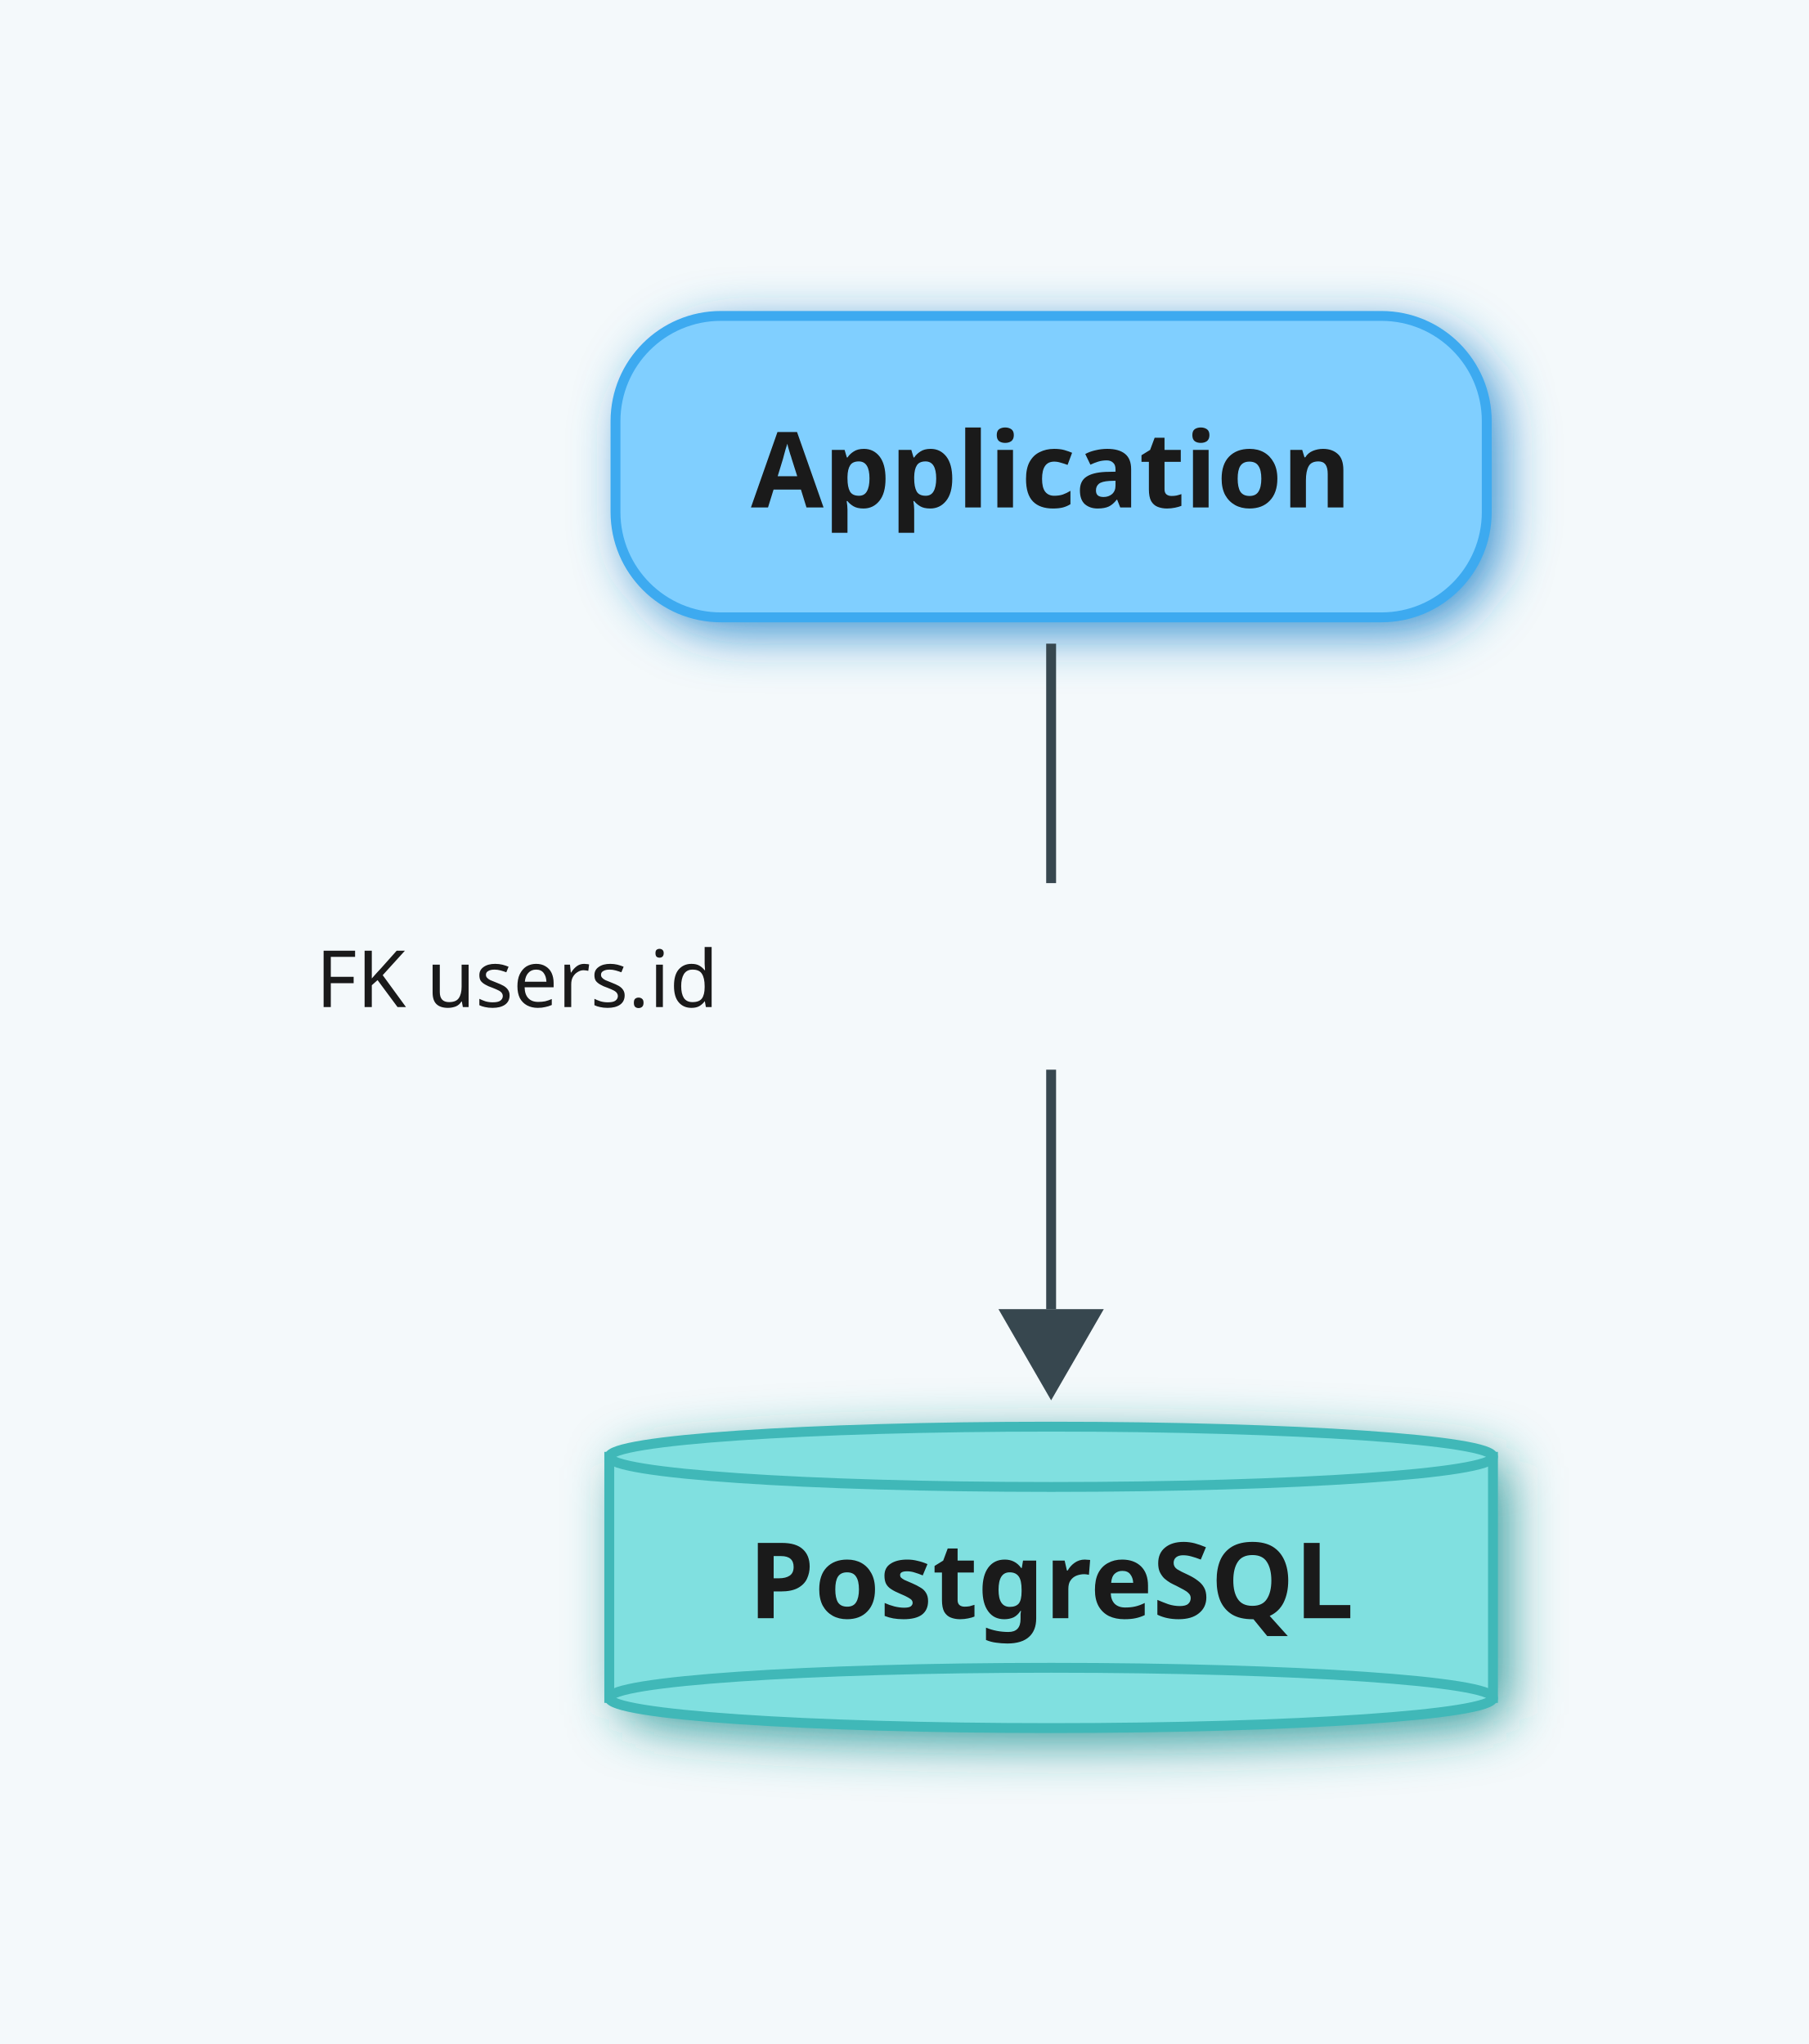
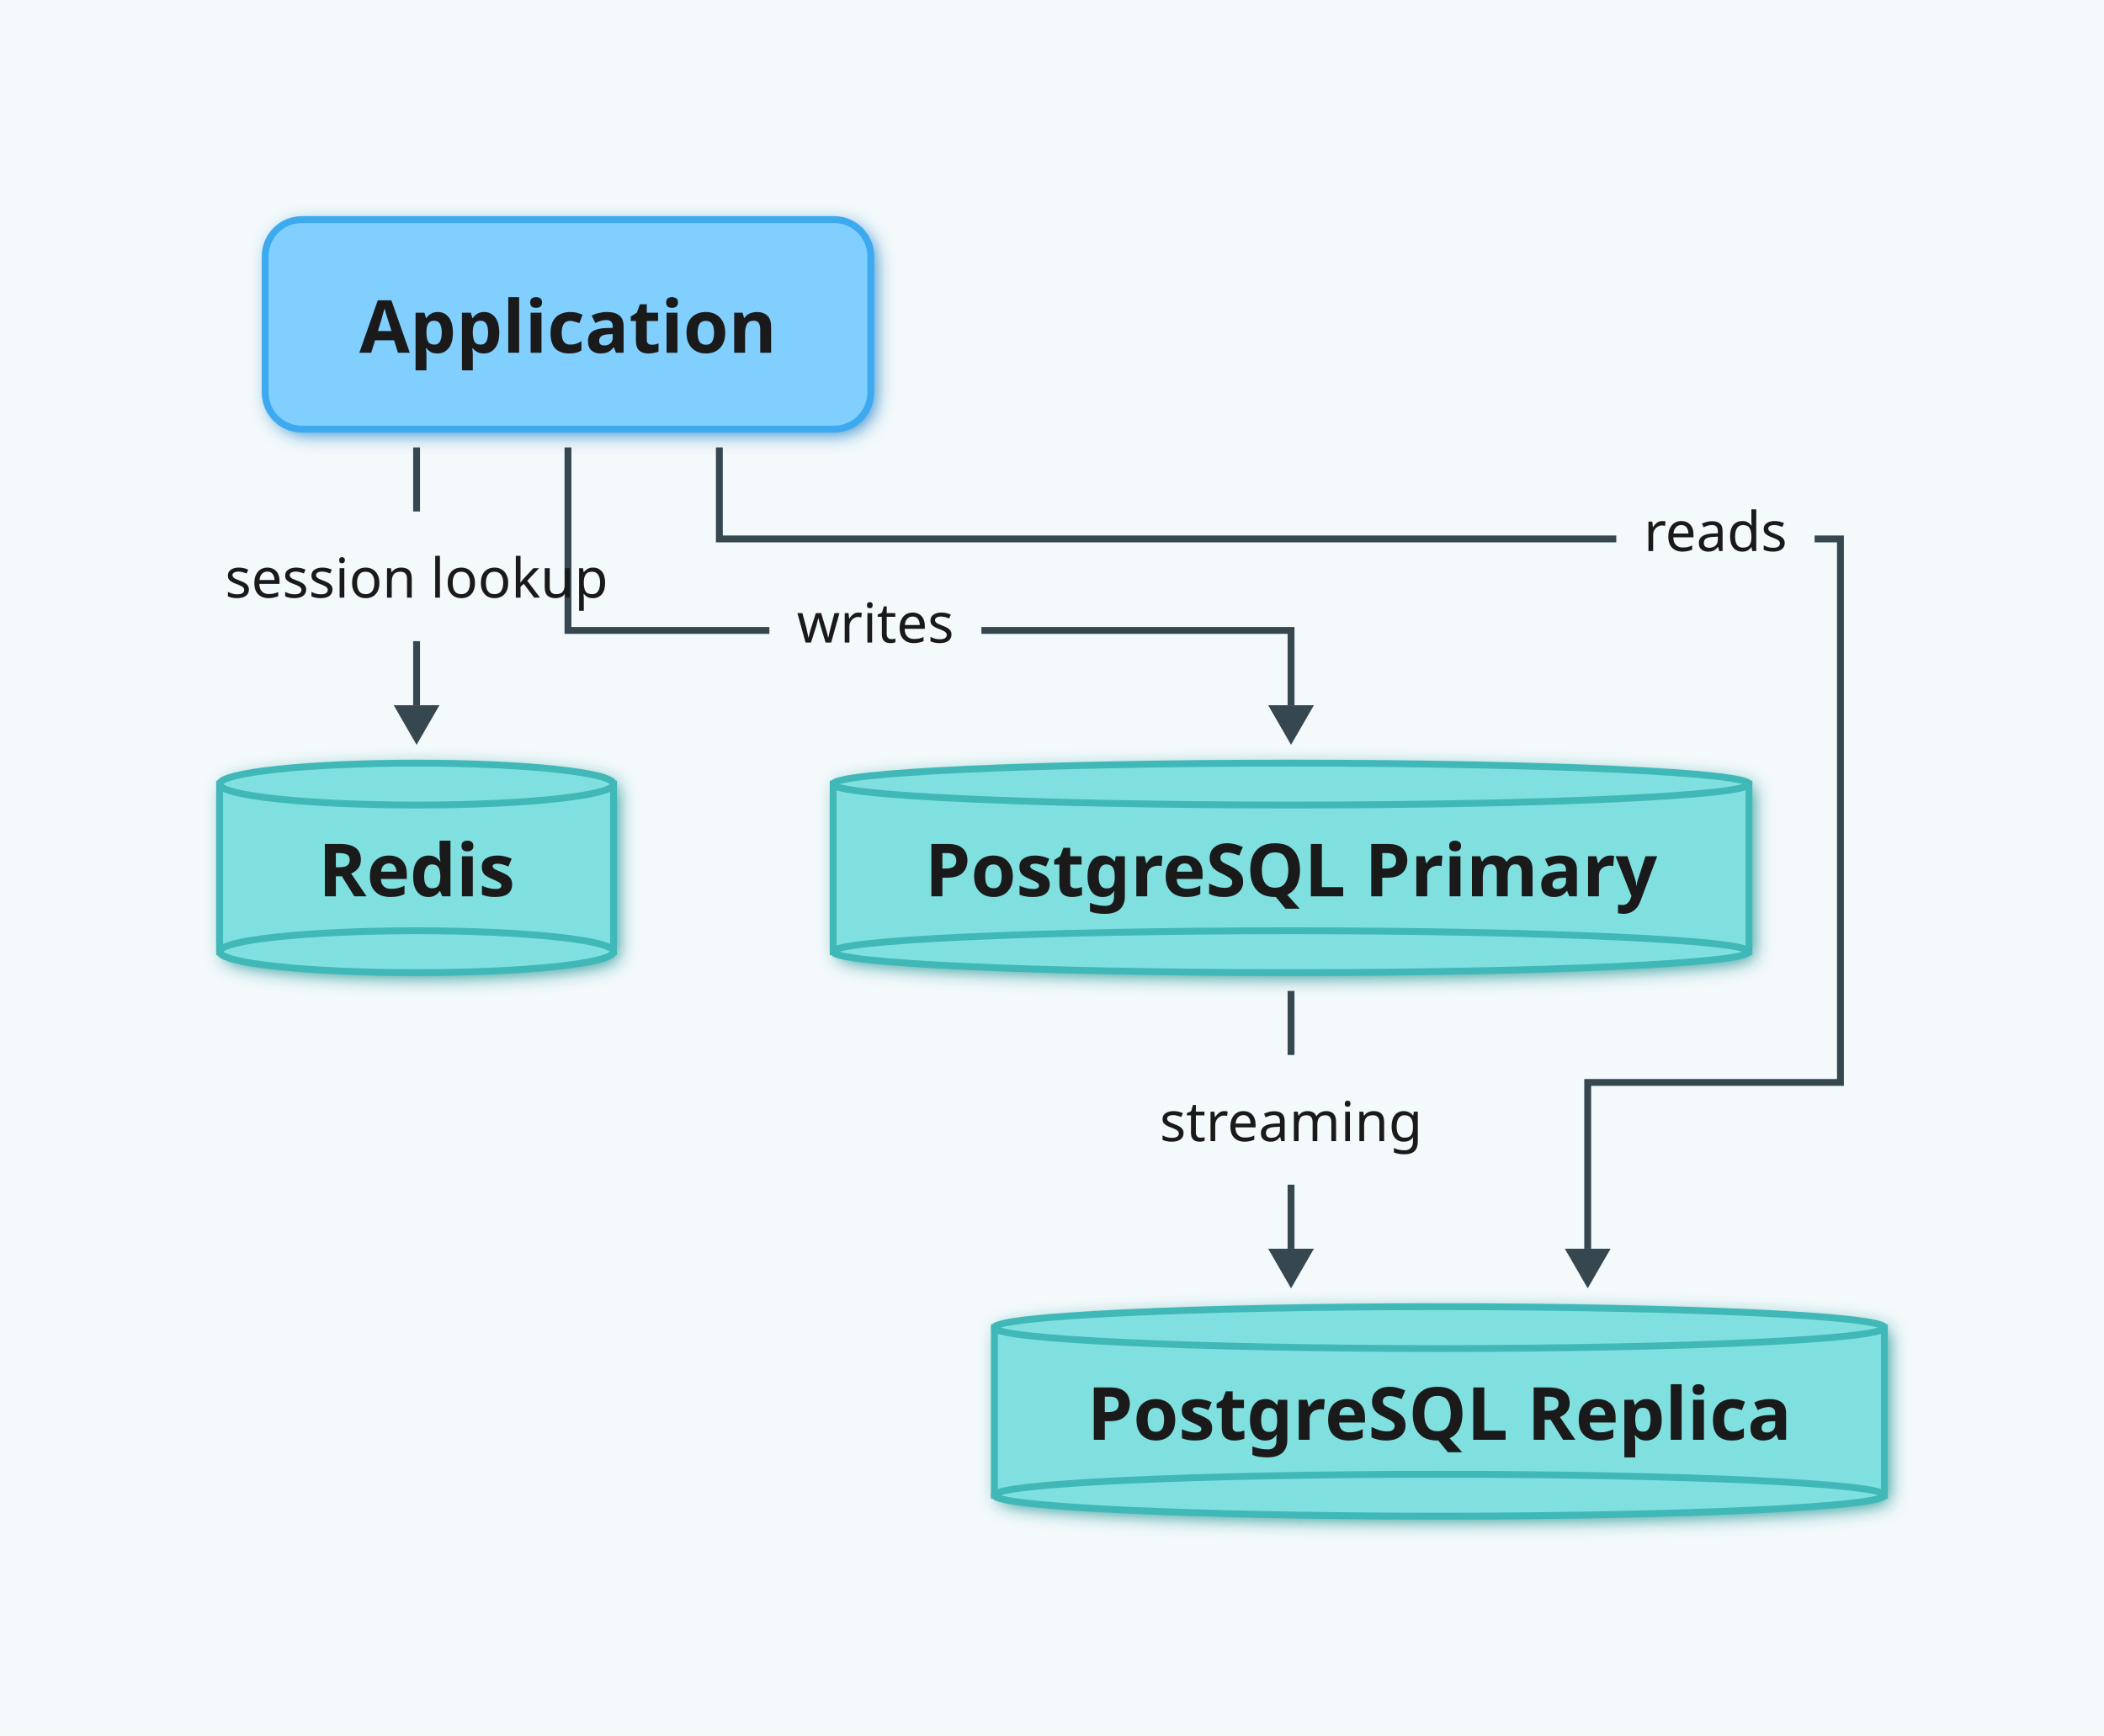
- <svg xmlns="http://www.w3.org/2000/svg" viewBox="-22.272 0 137.384 155.272">
+ <svg xmlns="http://www.w3.org/2000/svg" viewBox="0 0 229.904 189.692">
  <defs>
    <filter id="cora-shadow-blur" x="-50%" y="-50%" width="200%" height="200%">
-       <feGaussianBlur stdDeviation="2" />
+       <feGaussianBlur stdDeviation="1" />
    </filter>
  </defs>
-   <rect x="-22.272" y="0" width="137.384" height="155.272" fill="#F4F9FB" />
+   <rect x="0" y="0" width="229.904" height="189.692" fill="#F4F9FB" />
  <g id="groups" />
  <g id="nodes">
    <g>
      <g filter="url(#cora-shadow-blur)">
-         <rect x="25.472" y="25" width="66.168" height="22.896" rx="8" ry="8" fill="#2888CC" />
+         <rect x="29.478" y="24.5" width="66.168" height="22.896" rx="4" ry="4" fill="#2888CC" />
      </g>
-       <rect x="24.472" y="24" width="66.168" height="22.896" rx="8" ry="8" fill="#80CFFF" stroke="#3DAAF0" stroke-width="0.75" />
-       <text x="57.556" y="38.552" text-anchor="middle" font-family="'Noto Sans', sans-serif" font-size="8" font-weight="600" fill="#1A1A1A">Application</text>
+       <rect x="28.978" y="24" width="66.168" height="22.896" rx="4" ry="4" fill="#80CFFF" stroke="#3DAAF0" stroke-width="0.75" />
+       <text x="62.062" y="38.552" text-anchor="middle" font-family="'Noto Sans', sans-serif" font-size="8" font-weight="600" fill="#1A1A1A">Application</text>
    </g>
    <g>
      <g filter="url(#cora-shadow-blur)">
-         <rect x="25" y="111.666" width="67.112" height="18.317" fill="#289898" />
-         <ellipse cx="58.556" cy="111.666" rx="33.556" ry="2.29" fill="#289898" />
-         <ellipse cx="58.556" cy="129.983" rx="33.556" ry="2.29" fill="#289898" />
+         <rect x="24.5" y="86.188" width="43.04" height="18.317" fill="#289898" />
+         <ellipse cx="46.02" cy="86.188" rx="21.52" ry="2.29" fill="#289898" />
+         <ellipse cx="46.02" cy="104.505" rx="21.52" ry="2.29" fill="#289898" />
      </g>
-       <rect x="24" y="110.666" width="67.112" height="18.317" fill="#80E0E0" stroke="#40B8B8" stroke-width="0.75" />
-       <ellipse cx="57.556" cy="110.666" rx="33.556" ry="2.29" fill="#80E0E0" stroke="#40B8B8" stroke-width="0.75" />
-       <ellipse cx="57.556" cy="128.983" rx="33.556" ry="2.29" fill="#80E0E0" stroke="#40B8B8" stroke-width="0.75" />
-       <text x="57.556" y="122.928" text-anchor="middle" font-family="'Noto Sans', sans-serif" font-size="8" font-weight="600" fill="#1A1A1A">PostgreSQL</text>
+       <rect x="24" y="85.688" width="43.04" height="18.317" fill="#80E0E0" stroke="#40B8B8" stroke-width="0.75" />
+       <ellipse cx="45.52" cy="85.688" rx="21.52" ry="2.29" fill="#80E0E0" stroke="#40B8B8" stroke-width="0.75" />
+       <ellipse cx="45.52" cy="104.005" rx="21.52" ry="2.29" fill="#80E0E0" stroke="#40B8B8" stroke-width="0.75" />
+       <text x="45.52" y="97.95" text-anchor="middle" font-family="'Noto Sans', sans-serif" font-size="8" font-weight="600" fill="#1A1A1A">Redis</text>
+     </g>
+     <g>
+       <g filter="url(#cora-shadow-blur)">
+         <rect x="91.54" y="86.188" width="100.064" height="18.317" fill="#289898" />
+         <ellipse cx="141.572" cy="86.188" rx="50.032" ry="2.29" fill="#289898" />
+         <ellipse cx="141.572" cy="104.505" rx="50.032" ry="2.29" fill="#289898" />
+       </g>
+       <rect x="91.04" y="85.688" width="100.064" height="18.317" fill="#80E0E0" stroke="#40B8B8" stroke-width="0.75" />
+       <ellipse cx="141.072" cy="85.688" rx="50.032" ry="2.29" fill="#80E0E0" stroke="#40B8B8" stroke-width="0.75" />
+       <ellipse cx="141.072" cy="104.005" rx="50.032" ry="2.29" fill="#80E0E0" stroke="#40B8B8" stroke-width="0.75" />
+       <text x="141.072" y="97.95" text-anchor="middle" font-family="'Noto Sans', sans-serif" font-size="8" font-weight="600" fill="#1A1A1A">PostgreSQL Primary</text>
+     </g>
+     <g>
+       <g filter="url(#cora-shadow-blur)">
+         <rect x="109.156" y="145.586" width="97.248" height="18.317" fill="#289898" />
+         <ellipse cx="157.78" cy="145.586" rx="48.624" ry="2.29" fill="#289898" />
+         <ellipse cx="157.78" cy="163.903" rx="48.624" ry="2.29" fill="#289898" />
+       </g>
+       <rect x="108.656" y="145.086" width="97.248" height="18.317" fill="#80E0E0" stroke="#40B8B8" stroke-width="0.75" />
+       <ellipse cx="157.28" cy="145.086" rx="48.624" ry="2.29" fill="#80E0E0" stroke="#40B8B8" stroke-width="0.75" />
+       <ellipse cx="157.28" cy="163.403" rx="48.624" ry="2.29" fill="#80E0E0" stroke="#40B8B8" stroke-width="0.75" />
+       <text x="157.28" y="157.348" text-anchor="middle" font-family="'Noto Sans', sans-serif" font-size="8" font-weight="600" fill="#1A1A1A">PostgreSQL Replica</text>
    </g>
  </g>
  <g id="edges">
    <g>
-       <path d="M 57.556 48.896 L 57.556 67.086 M 57.556 81.258 L 57.556 99.448" fill="none" stroke="#37474F" stroke-width="0.75" />
-       <polygon points="57.556,106.376 53.556,99.448 61.556,99.448" fill="#37474F" />
+       <path d="M 45.52 48.896 L 45.52 55.896 M 45.52 70.068 L 45.52 77.068" fill="none" stroke="#37474F" stroke-width="0.75" />
+       <polygon points="45.52,81.398 43.02,77.068 48.02,77.068" fill="#37474F" />
+     </g>
+     <g>
+       <path d="M 62.062 48.896 L 62.062 68.896 L 84.07 68.896 M 107.236 68.896 L 141.072 68.896 L 141.072 77.068" fill="none" stroke="#37474F" stroke-width="0.75" />
+       <polygon points="141.072,81.398 138.572,77.068 143.572,77.068" fill="#37474F" />
+     </g>
+     <g>
+       <path d="M 78.604 48.896 L 78.604 58.896 L 176.611 58.896 M 198.283 58.896 L 201.104 58.896 L 201.104 118.294 L 173.488 118.294 L 173.488 136.466" fill="none" stroke="#37474F" stroke-width="0.75" />
+       <polygon points="173.488,140.796 170.988,136.466 175.988,136.466" fill="#37474F" />
+     </g>
+     <g>
+       <path d="M 141.072 108.294 L 141.072 115.294 M 141.072 129.466 L 141.072 136.466" fill="none" stroke="#37474F" stroke-width="0.75" />
+       <polygon points="141.072,140.796 138.572,136.466 143.572,136.466" fill="#37474F" />
    </g>
  </g>
  <g id="edge-labels">
-     <text x="32.28" y="76.5" text-anchor="end" font-family="'Noto Sans', sans-serif" font-size="6" font-weight="400" fill="#1A1A1A">FK users.id</text>
+     <text x="45.52" y="65.31" text-anchor="middle" font-family="'Noto Sans', sans-serif" font-size="6" font-weight="400" fill="#1A1A1A">session lookup</text>
+     <text x="95.653" y="70.224" text-anchor="middle" font-family="'Noto Sans', sans-serif" font-size="6" font-weight="400" fill="#1A1A1A">writes</text>
+     <text x="187.447" y="60.224" text-anchor="middle" font-family="'Noto Sans', sans-serif" font-size="6" font-weight="400" fill="#1A1A1A">reads</text>
+     <text x="141.072" y="124.708" text-anchor="middle" font-family="'Noto Sans', sans-serif" font-size="6" font-weight="400" fill="#1A1A1A">streaming</text>
  </g>
</svg>
